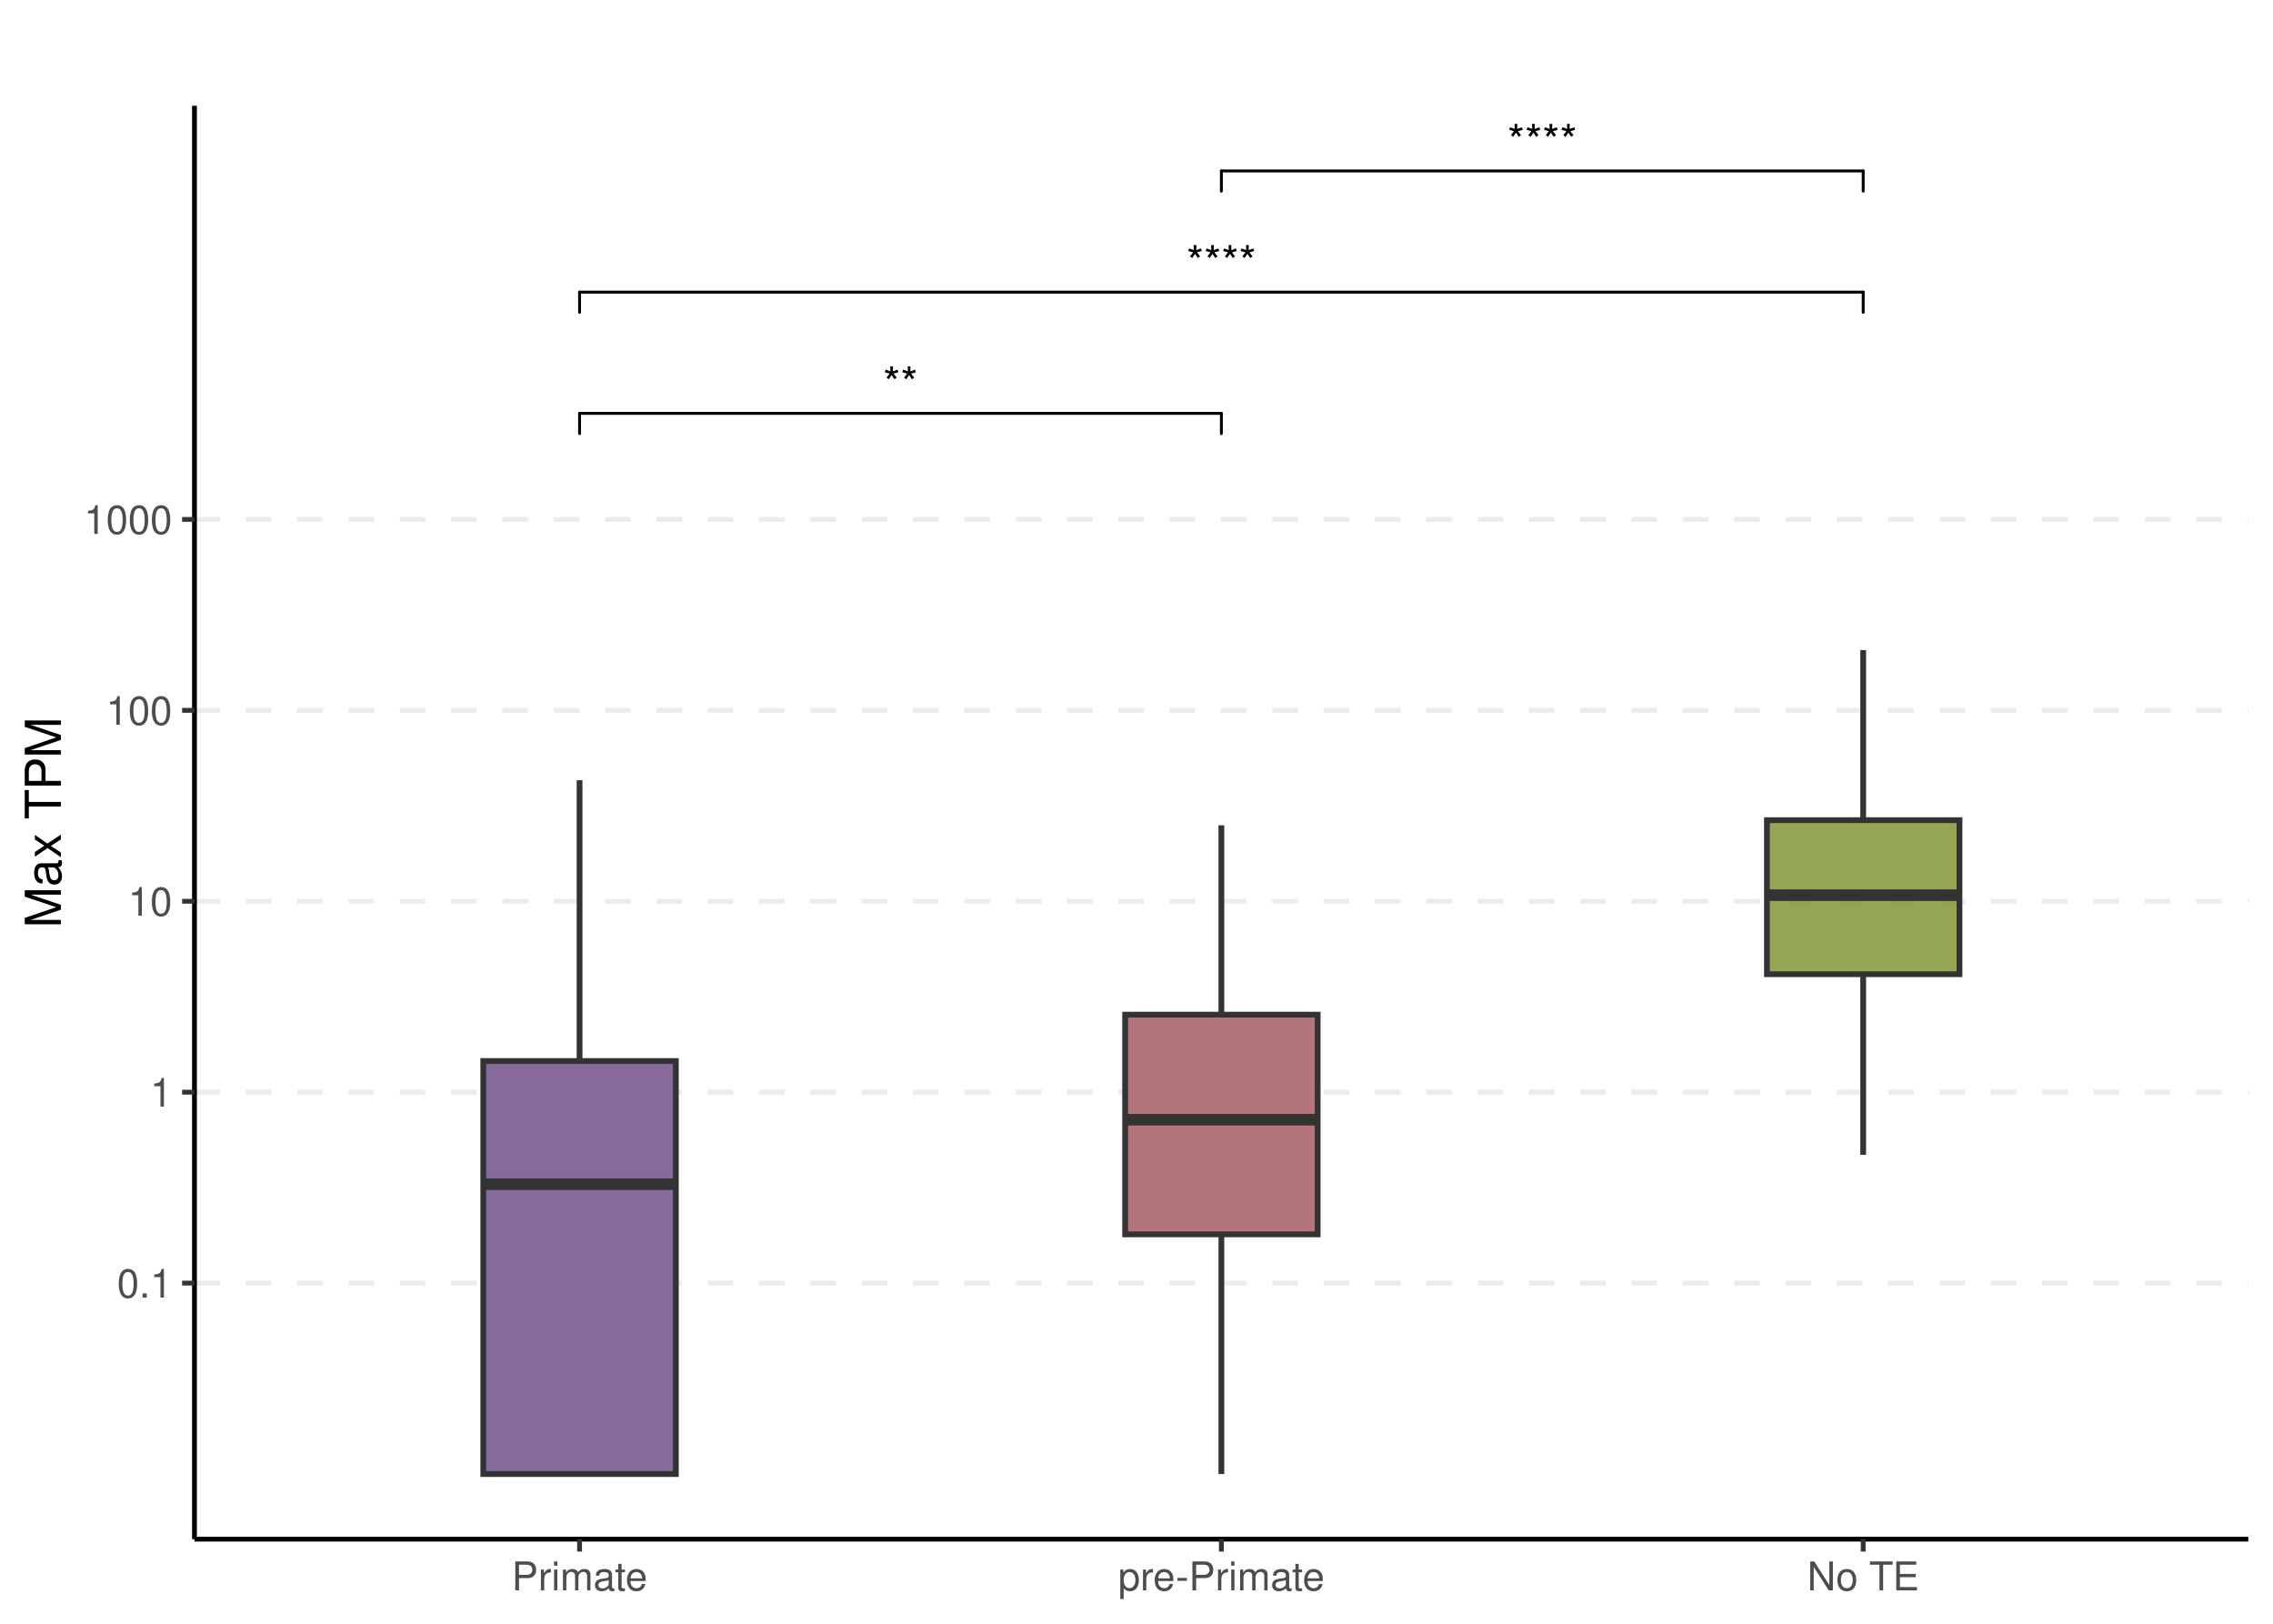
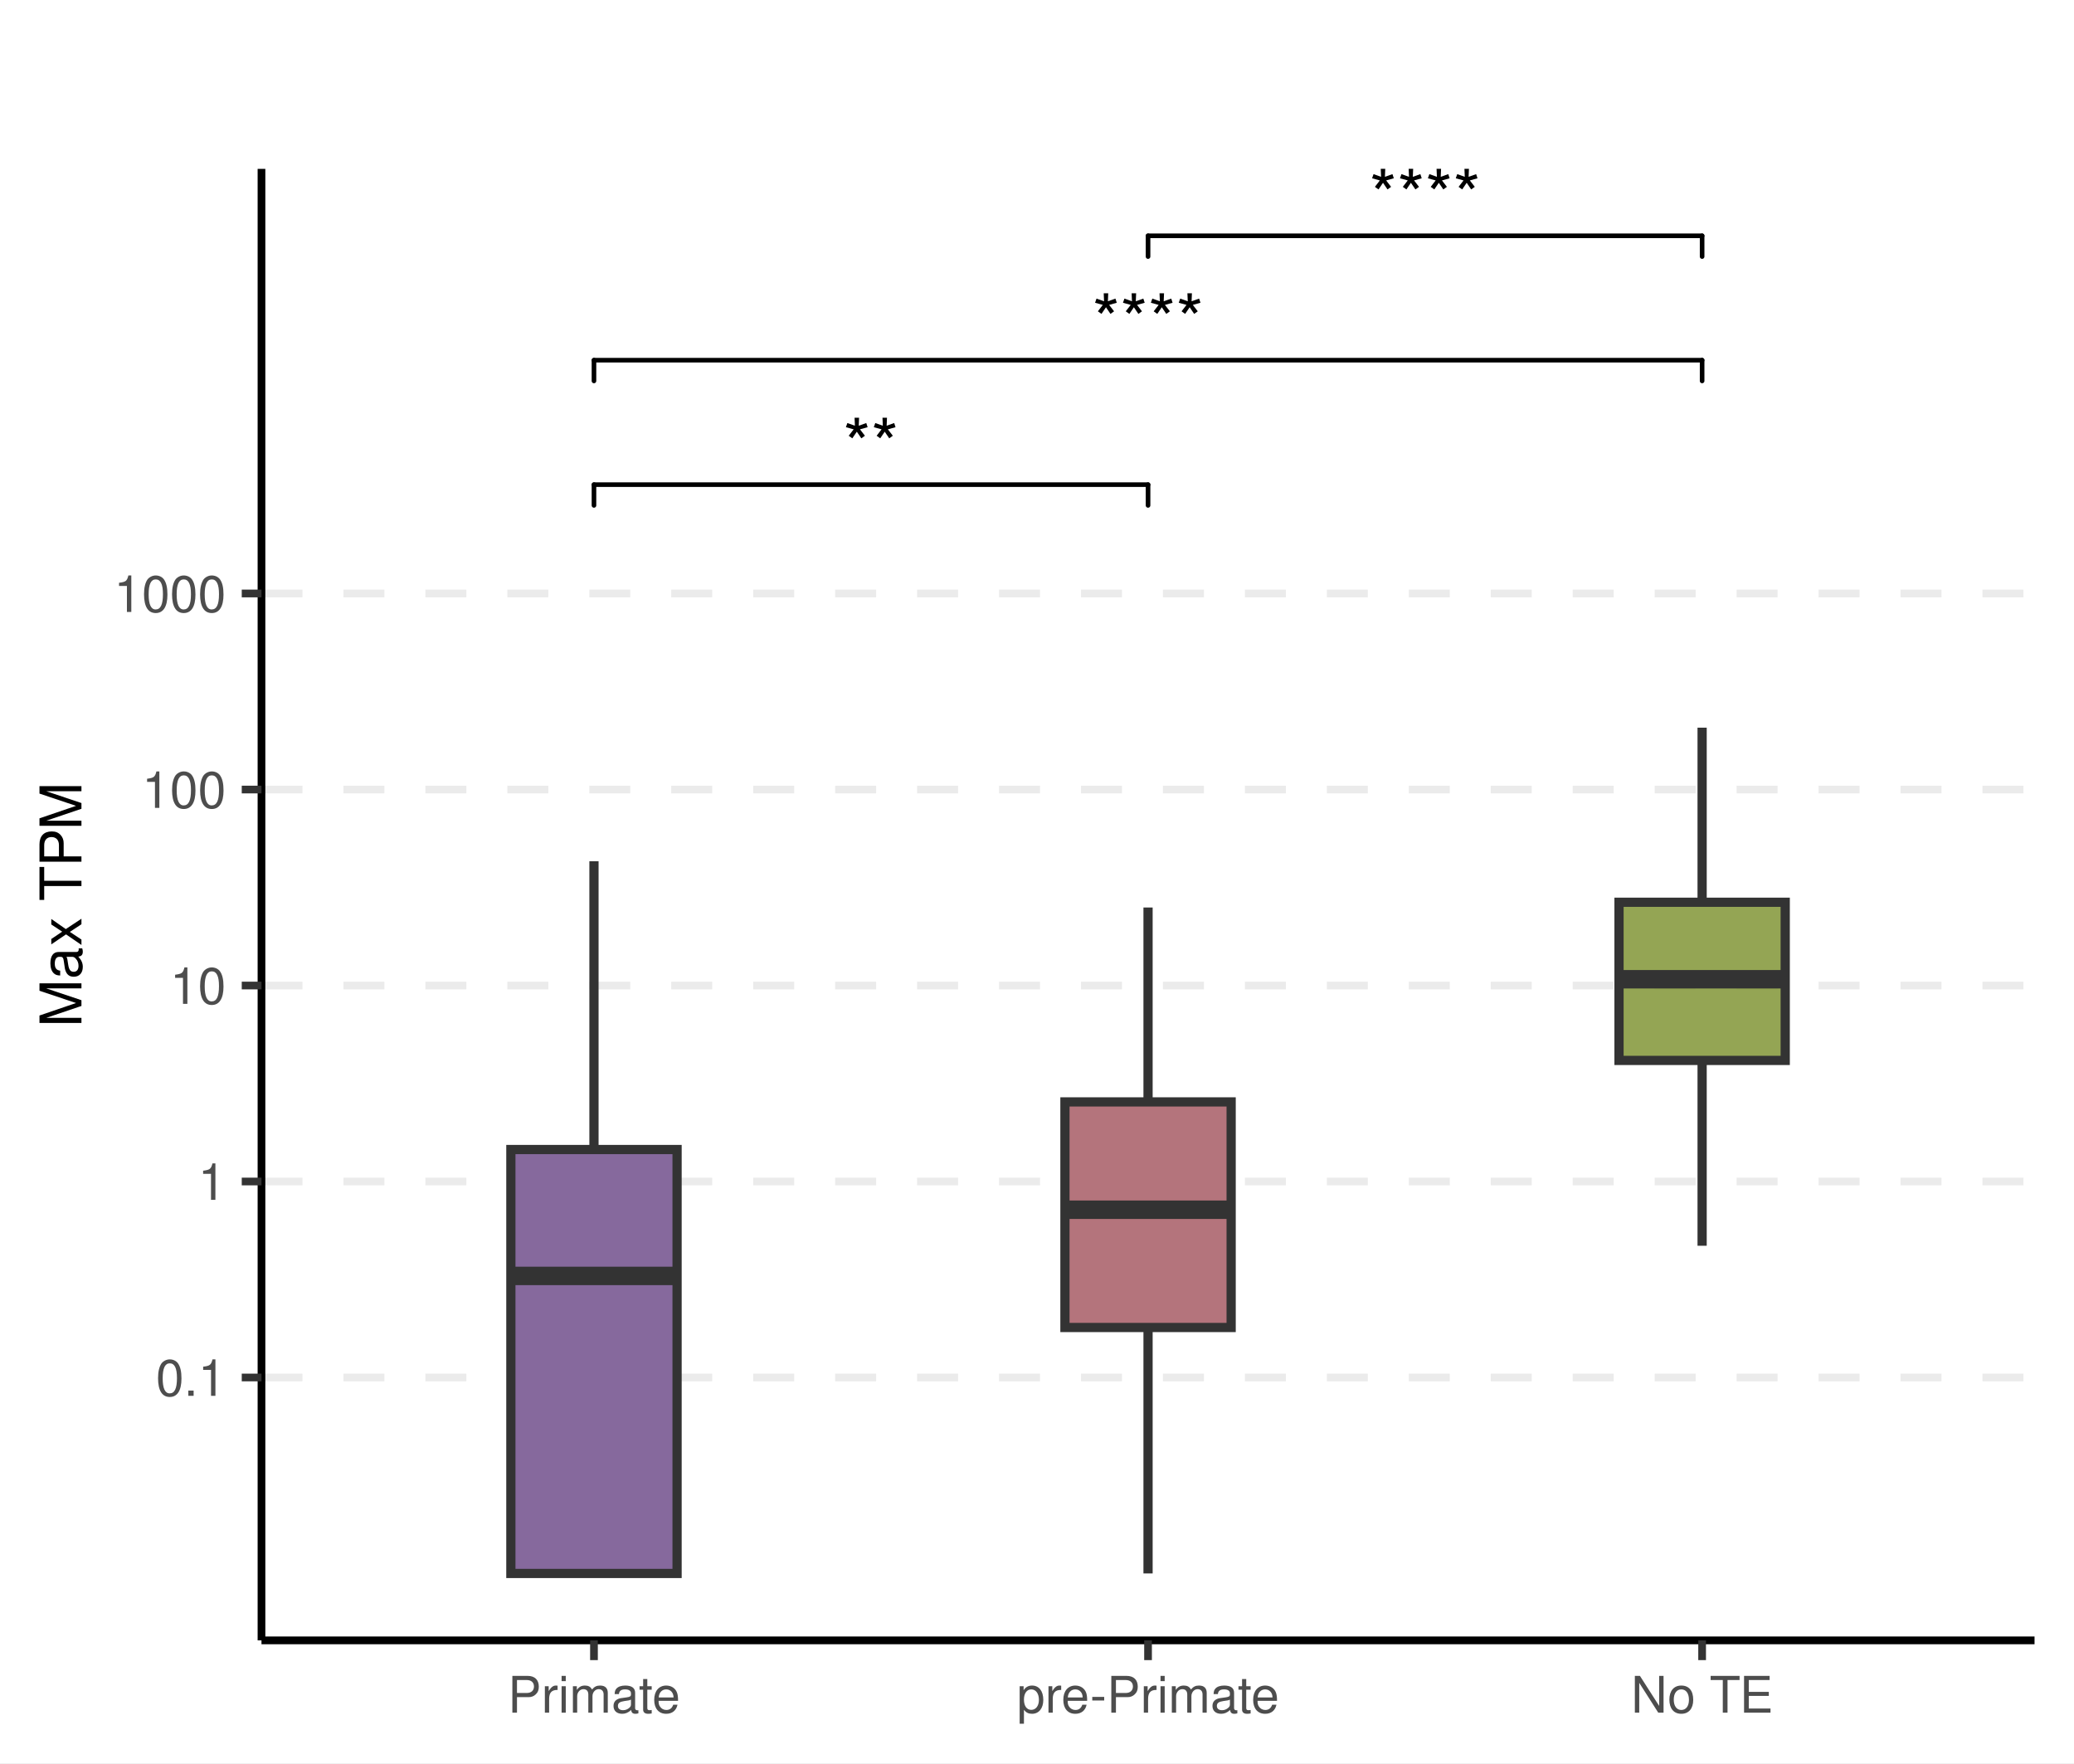
- <svg xmlns="http://www.w3.org/2000/svg" class="svglite" width="504.00pt" height="360.00pt" viewBox="0 0 504.00 360.00">
+ <svg xmlns="http://www.w3.org/2000/svg" class="svglite" width="288.00pt" height="244.80pt" viewBox="0 0 288.00 244.80">
  <defs>
    <style type="text/css">
    .svglite line, .svglite polyline, .svglite polygon, .svglite path, .svglite rect, .svglite circle {
      fill: none;
      stroke: #000000;
      stroke-linecap: round;
      stroke-linejoin: round;
      stroke-miterlimit: 10.00;
    }
    .svglite text {
      white-space: pre;
    }
  </style>
  </defs>
  <rect width="100%" height="100%" style="stroke: none; fill: #FFFFFF;" />
  <defs>
-     <clipPath id="cpMC4wMHw1MDQuMDB8MC4wMHwzNjAuMDA=">
-       <rect x="0.00" y="0.00" width="504.00" height="360.00" />
+     <clipPath id="cpMC4wMHwyODguMDB8MC4wMHwyNDQuODA=">
+       <rect x="0.00" y="0.00" width="288.00" height="244.80" />
    </clipPath>
  </defs>
-   <g clip-path="url(#cpMC4wMHw1MDQuMDB8MC4wMHwzNjAuMDA=)">
-     <rect x="0.00" y="0.00" width="504.00" height="360.00" style="stroke-width: 1.07; stroke: #FFFFFF; fill: #FFFFFF;" />
-     <rect x="43.12" y="23.45" width="455.40" height="317.80" style="stroke-width: 1.07; stroke: none; fill: #FFFFFF;" />
-     <polyline points="43.12,284.48 498.52,284.48 " style="stroke-width: 1.07; stroke: #EBEBEB; stroke-dasharray: 5.69,5.69; stroke-linecap: butt;" />
-     <polyline points="43.12,242.15 498.52,242.15 " style="stroke-width: 1.07; stroke: #EBEBEB; stroke-dasharray: 5.69,5.69; stroke-linecap: butt;" />
-     <polyline points="43.12,199.82 498.52,199.82 " style="stroke-width: 1.07; stroke: #EBEBEB; stroke-dasharray: 5.69,5.69; stroke-linecap: butt;" />
-     <polyline points="43.12,157.49 498.52,157.49 " style="stroke-width: 1.07; stroke: #EBEBEB; stroke-dasharray: 5.69,5.69; stroke-linecap: butt;" />
-     <polyline points="43.12,115.16 498.52,115.16 " style="stroke-width: 1.07; stroke: #EBEBEB; stroke-dasharray: 5.69,5.69; stroke-linecap: butt;" />
-     <line x1="128.51" y1="235.24" x2="128.51" y2="172.99" style="stroke-width: 1.28; stroke: #333333; stroke-linecap: butt;" />
-     <line x1="128.51" y1="326.81" x2="128.51" y2="326.81" style="stroke-width: 1.28; stroke: #333333; stroke-linecap: butt;" />
-     <polygon points="107.16,235.24 107.16,326.81 149.86,326.81 149.86,235.24 107.16,235.24 " style="stroke-width: 1.28; stroke: #333333; stroke-linecap: butt; stroke-linejoin: miter; fill: #86699D;" />
-     <line x1="107.16" y1="262.54" x2="149.86" y2="262.54" style="stroke-width: 2.56; stroke: #333333; stroke-linecap: butt; stroke-linejoin: miter;" />
-     <line x1="270.82" y1="224.96" x2="270.82" y2="182.97" style="stroke-width: 1.28; stroke: #333333; stroke-linecap: butt;" />
-     <line x1="270.82" y1="273.67" x2="270.82" y2="326.81" style="stroke-width: 1.28; stroke: #333333; stroke-linecap: butt;" />
-     <polygon points="249.48,224.96 249.48,273.67 292.17,273.67 292.17,224.96 249.48,224.96 " style="stroke-width: 1.28; stroke: #333333; stroke-linecap: butt; stroke-linejoin: miter; fill: #B4747C;" />
-     <line x1="249.48" y1="248.25" x2="292.17" y2="248.25" style="stroke-width: 2.56; stroke: #333333; stroke-linecap: butt; stroke-linejoin: miter;" />
-     <line x1="413.13" y1="181.84" x2="413.13" y2="144.13" style="stroke-width: 1.28; stroke: #333333; stroke-linecap: butt;" />
-     <line x1="413.13" y1="215.99" x2="413.13" y2="256.03" style="stroke-width: 1.28; stroke: #333333; stroke-linecap: butt;" />
-     <polygon points="391.79,181.84 391.79,215.99 434.48,215.99 434.48,181.84 391.79,181.84 " style="stroke-width: 1.28; stroke: #333333; stroke-linecap: butt; stroke-linejoin: miter; fill: #7A8F2A; fill-opacity: 0.80;" />
-     <line x1="391.79" y1="198.47" x2="434.48" y2="198.47" style="stroke-width: 2.56; stroke: #333333; stroke-linecap: butt; stroke-linejoin: miter;" />
-     <text x="341.98" y="34.72" text-anchor="middle" style="font-size: 9.96px; font-family: &quot;Nimbus Sans&quot;;" textLength="15.49px" lengthAdjust="spacingAndGlyphs">****</text>
-     <line x1="413.13" y1="42.38" x2="413.13" y2="37.90" style="stroke-width: 0.64;" />
-     <line x1="413.13" y1="37.90" x2="270.82" y2="37.90" style="stroke-width: 0.64;" />
-     <line x1="270.82" y1="37.90" x2="270.82" y2="42.38" style="stroke-width: 0.64;" />
-     <text x="270.82" y="61.59" text-anchor="middle" style="font-size: 9.96px; font-family: &quot;Nimbus Sans&quot;;" textLength="15.49px" lengthAdjust="spacingAndGlyphs">****</text>
-     <line x1="413.13" y1="69.25" x2="413.13" y2="64.77" style="stroke-width: 0.64;" />
-     <line x1="413.13" y1="64.77" x2="128.51" y2="64.77" style="stroke-width: 0.64;" />
-     <line x1="128.51" y1="64.77" x2="128.51" y2="69.25" style="stroke-width: 0.64;" />
-     <text x="199.67" y="88.47" text-anchor="middle" style="font-size: 9.96px; font-family: &quot;Nimbus Sans&quot;;" textLength="7.75px" lengthAdjust="spacingAndGlyphs">**</text>
-     <line x1="270.82" y1="96.13" x2="270.82" y2="91.65" style="stroke-width: 0.64;" />
-     <line x1="270.82" y1="91.65" x2="128.51" y2="91.65" style="stroke-width: 0.64;" />
-     <line x1="128.51" y1="91.65" x2="128.51" y2="96.13" style="stroke-width: 0.64;" />
-     <polyline points="43.12,341.25 43.12,23.45 " style="stroke-width: 1.07; stroke-linecap: butt;" />
-     <text x="38.19" y="287.68" text-anchor="end" style="font-size: 8.80px;fill: #4D4D4D; font-family: &quot;Nimbus Sans&quot;;" textLength="12.23px" lengthAdjust="spacingAndGlyphs">0.1</text>
-     <text x="38.19" y="245.35" text-anchor="end" style="font-size: 8.80px;fill: #4D4D4D; font-family: &quot;Nimbus Sans&quot;;" textLength="4.89px" lengthAdjust="spacingAndGlyphs">1</text>
-     <text x="38.19" y="203.02" text-anchor="end" style="font-size: 8.80px;fill: #4D4D4D; font-family: &quot;Nimbus Sans&quot;;" textLength="9.78px" lengthAdjust="spacingAndGlyphs">10</text>
-     <text x="38.19" y="160.69" text-anchor="end" style="font-size: 8.80px;fill: #4D4D4D; font-family: &quot;Nimbus Sans&quot;;" textLength="14.67px" lengthAdjust="spacingAndGlyphs">100</text>
-     <text x="38.19" y="118.36" text-anchor="end" style="font-size: 8.80px;fill: #4D4D4D; font-family: &quot;Nimbus Sans&quot;;" textLength="19.56px" lengthAdjust="spacingAndGlyphs">1000</text>
-     <polyline points="40.38,284.48 43.12,284.48 " style="stroke-width: 1.07; stroke: #333333; stroke-linecap: butt;" />
-     <polyline points="40.38,242.15 43.12,242.15 " style="stroke-width: 1.07; stroke: #333333; stroke-linecap: butt;" />
-     <polyline points="40.38,199.82 43.12,199.82 " style="stroke-width: 1.07; stroke: #333333; stroke-linecap: butt;" />
-     <polyline points="40.38,157.49 43.12,157.49 " style="stroke-width: 1.07; stroke: #333333; stroke-linecap: butt;" />
-     <polyline points="40.38,115.16 43.12,115.16 " style="stroke-width: 1.07; stroke: #333333; stroke-linecap: butt;" />
-     <polyline points="43.12,341.25 498.52,341.25 " style="stroke-width: 1.07; stroke-linecap: butt;" />
-     <polyline points="128.51,343.99 128.51,341.25 " style="stroke-width: 1.07; stroke: #333333; stroke-linecap: butt;" />
-     <polyline points="270.82,343.99 270.82,341.25 " style="stroke-width: 1.07; stroke: #333333; stroke-linecap: butt;" />
-     <polyline points="413.13,343.99 413.13,341.25 " style="stroke-width: 1.07; stroke: #333333; stroke-linecap: butt;" />
-     <text x="128.51" y="352.60" text-anchor="middle" style="font-size: 8.80px;fill: #4D4D4D; font-family: &quot;Nimbus Sans&quot;;" textLength="30.30px" lengthAdjust="spacingAndGlyphs">Primate</text>
-     <text x="270.82" y="352.60" text-anchor="middle" style="font-size: 8.80px;fill: #4D4D4D; font-family: &quot;Nimbus Sans&quot;;" textLength="45.94px" lengthAdjust="spacingAndGlyphs">pre-Primate</text>
-     <text x="413.13" y="352.60" text-anchor="middle" style="font-size: 8.80px;fill: #4D4D4D; font-family: &quot;Nimbus Sans&quot;;" textLength="24.93px" lengthAdjust="spacingAndGlyphs">No TE</text>
-     <text transform="translate(13.50,182.35) rotate(-90)" text-anchor="middle" style="font-size: 11.00px; font-family: &quot;Nimbus Sans&quot;;" textLength="47.06px" lengthAdjust="spacingAndGlyphs">Max TPM</text>
+   <g clip-path="url(#cpMC4wMHwyODguMDB8MC4wMHwyNDQuODA=)">
+     <rect x="0" y="-0" width="288.00" height="244.80" style="stroke-width: 1.07; stroke: #FFFFFF; fill: #FFFFFF;" />
+     <rect x="36.31" y="23.45" width="246.21" height="204.30" style="stroke-width: 1.07; stroke: none; fill: #FFFFFF;" />
+     <polyline points="36.31,191.25 282.52,191.25 " style="stroke-width: 1.07; stroke: #EBEBEB; stroke-dasharray: 5.69,5.69; stroke-linecap: butt;" />
+     <polyline points="36.31,164.04 282.52,164.04 " style="stroke-width: 1.07; stroke: #EBEBEB; stroke-dasharray: 5.69,5.69; stroke-linecap: butt;" />
+     <polyline points="36.31,136.83 282.52,136.83 " style="stroke-width: 1.07; stroke: #EBEBEB; stroke-dasharray: 5.69,5.69; stroke-linecap: butt;" />
+     <polyline points="36.31,109.62 282.52,109.62 " style="stroke-width: 1.07; stroke: #EBEBEB; stroke-dasharray: 5.69,5.69; stroke-linecap: butt;" />
+     <polyline points="36.31,82.40 282.52,82.40 " style="stroke-width: 1.07; stroke: #EBEBEB; stroke-dasharray: 5.69,5.69; stroke-linecap: butt;" />
+     <line x1="82.48" y1="159.60" x2="82.48" y2="119.58" style="stroke-width: 1.28; stroke: #333333; stroke-linecap: butt;" />
+     <line x1="82.48" y1="218.46" x2="82.48" y2="218.46" style="stroke-width: 1.28; stroke: #333333; stroke-linecap: butt;" />
+     <polygon points="70.94,159.60 70.94,218.46 94.02,218.46 94.02,159.60 70.94,159.60 " style="stroke-width: 1.28; stroke: #333333; stroke-linecap: butt; stroke-linejoin: miter; fill: #86699D;" />
+     <line x1="70.94" y1="177.15" x2="94.02" y2="177.15" style="stroke-width: 2.56; stroke: #333333; stroke-linecap: butt; stroke-linejoin: miter;" />
+     <line x1="159.42" y1="152.99" x2="159.42" y2="126.00" style="stroke-width: 1.28; stroke: #333333; stroke-linecap: butt;" />
+     <line x1="159.42" y1="184.31" x2="159.42" y2="218.46" style="stroke-width: 1.28; stroke: #333333; stroke-linecap: butt;" />
+     <polygon points="147.88,152.99 147.88,184.31 170.96,184.31 170.96,152.99 147.88,152.99 " style="stroke-width: 1.28; stroke: #333333; stroke-linecap: butt; stroke-linejoin: miter; fill: #B4747C;" />
+     <line x1="147.88" y1="167.96" x2="170.96" y2="167.96" style="stroke-width: 2.56; stroke: #333333; stroke-linecap: butt; stroke-linejoin: miter;" />
+     <line x1="236.36" y1="125.27" x2="236.36" y2="101.03" style="stroke-width: 1.28; stroke: #333333; stroke-linecap: butt;" />
+     <line x1="236.36" y1="147.23" x2="236.36" y2="172.96" style="stroke-width: 1.28; stroke: #333333; stroke-linecap: butt;" />
+     <polygon points="224.82,125.27 224.82,147.23 247.90,147.23 247.90,125.27 224.82,125.27 " style="stroke-width: 1.28; stroke: #333333; stroke-linecap: butt; stroke-linejoin: miter; fill: #7A8F2A; fill-opacity: 0.80;" />
+     <line x1="224.82" y1="135.96" x2="247.90" y2="135.96" style="stroke-width: 2.56; stroke: #333333; stroke-linecap: butt; stroke-linejoin: miter;" />
+     <text x="197.89" y="30.69" text-anchor="middle" style="font-size: 9.96px; font-family: &quot;Nimbus Sans&quot;;" textLength="15.49px" lengthAdjust="spacingAndGlyphs">****</text>
+     <line x1="236.36" y1="35.62" x2="236.36" y2="32.74" style="stroke-width: 0.64;" />
+     <line x1="236.36" y1="32.74" x2="159.42" y2="32.74" style="stroke-width: 0.64;" />
+     <line x1="159.42" y1="32.74" x2="159.42" y2="35.62" style="stroke-width: 0.64;" />
+     <text x="159.42" y="47.97" text-anchor="middle" style="font-size: 9.96px; font-family: &quot;Nimbus Sans&quot;;" textLength="15.49px" lengthAdjust="spacingAndGlyphs">****</text>
+     <line x1="236.36" y1="52.89" x2="236.36" y2="50.01" style="stroke-width: 0.64;" />
+     <line x1="236.36" y1="50.01" x2="82.48" y2="50.01" style="stroke-width: 0.64;" />
+     <line x1="82.48" y1="50.01" x2="82.48" y2="52.89" style="stroke-width: 0.64;" />
+     <text x="120.95" y="65.25" text-anchor="middle" style="font-size: 9.96px; font-family: &quot;Nimbus Sans&quot;;" textLength="7.75px" lengthAdjust="spacingAndGlyphs">**</text>
+     <line x1="159.42" y1="70.17" x2="159.42" y2="67.29" style="stroke-width: 0.64;" />
+     <line x1="159.42" y1="67.29" x2="82.48" y2="67.29" style="stroke-width: 0.64;" />
+     <line x1="82.48" y1="67.29" x2="82.48" y2="70.17" style="stroke-width: 0.64;" />
+     <polyline points="36.31,227.75 36.31,23.45 " style="stroke-width: 1.07; stroke-linecap: butt;" />
+     <text x="31.38" y="193.80" text-anchor="end" style="font-size: 7.00px;fill: #4D4D4D; font-family: &quot;Nimbus Sans&quot;;" textLength="9.73px" lengthAdjust="spacingAndGlyphs">0.1</text>
+     <text x="31.38" y="166.59" text-anchor="end" style="font-size: 7.00px;fill: #4D4D4D; font-family: &quot;Nimbus Sans&quot;;" textLength="3.90px" lengthAdjust="spacingAndGlyphs">1</text>
+     <text x="31.38" y="139.38" text-anchor="end" style="font-size: 7.00px;fill: #4D4D4D; font-family: &quot;Nimbus Sans&quot;;" textLength="7.79px" lengthAdjust="spacingAndGlyphs">10</text>
+     <text x="31.38" y="112.17" text-anchor="end" style="font-size: 7.00px;fill: #4D4D4D; font-family: &quot;Nimbus Sans&quot;;" textLength="11.69px" lengthAdjust="spacingAndGlyphs">100</text>
+     <text x="31.38" y="84.96" text-anchor="end" style="font-size: 7.00px;fill: #4D4D4D; font-family: &quot;Nimbus Sans&quot;;" textLength="15.58px" lengthAdjust="spacingAndGlyphs">1000</text>
+     <polyline points="33.57,191.25 36.31,191.25 " style="stroke-width: 1.07; stroke: #333333; stroke-linecap: butt;" />
+     <polyline points="33.57,164.04 36.31,164.04 " style="stroke-width: 1.07; stroke: #333333; stroke-linecap: butt;" />
+     <polyline points="33.57,136.83 36.31,136.83 " style="stroke-width: 1.07; stroke: #333333; stroke-linecap: butt;" />
+     <polyline points="33.57,109.62 36.31,109.62 " style="stroke-width: 1.07; stroke: #333333; stroke-linecap: butt;" />
+     <polyline points="33.57,82.40 36.31,82.40 " style="stroke-width: 1.07; stroke: #333333; stroke-linecap: butt;" />
+     <polyline points="36.31,227.75 282.52,227.75 " style="stroke-width: 1.07; stroke-linecap: butt;" />
+     <polyline points="82.48,230.49 82.48,227.75 " style="stroke-width: 1.07; stroke: #333333; stroke-linecap: butt;" />
+     <polyline points="159.42,230.49 159.42,227.75 " style="stroke-width: 1.07; stroke: #333333; stroke-linecap: butt;" />
+     <polyline points="236.36,230.49 236.36,227.75 " style="stroke-width: 1.07; stroke: #333333; stroke-linecap: butt;" />
+     <text x="82.48" y="237.79" text-anchor="middle" style="font-size: 7.00px;fill: #4D4D4D; font-family: &quot;Nimbus Sans&quot;;" textLength="24.12px" lengthAdjust="spacingAndGlyphs">Primate</text>
+     <text x="159.42" y="237.79" text-anchor="middle" style="font-size: 7.00px;fill: #4D4D4D; font-family: &quot;Nimbus Sans&quot;;" textLength="36.58px" lengthAdjust="spacingAndGlyphs">pre-Primate</text>
+     <text x="236.36" y="237.79" text-anchor="middle" style="font-size: 7.00px;fill: #4D4D4D; font-family: &quot;Nimbus Sans&quot;;" textLength="19.84px" lengthAdjust="spacingAndGlyphs">No TE</text>
+     <text transform="translate(11.31,125.60) rotate(-90)" text-anchor="middle" style="font-size: 8.00px; font-family: &quot;Nimbus Sans&quot;;" textLength="34.24px" lengthAdjust="spacingAndGlyphs">Max TPM</text>
  </g>
</svg>
